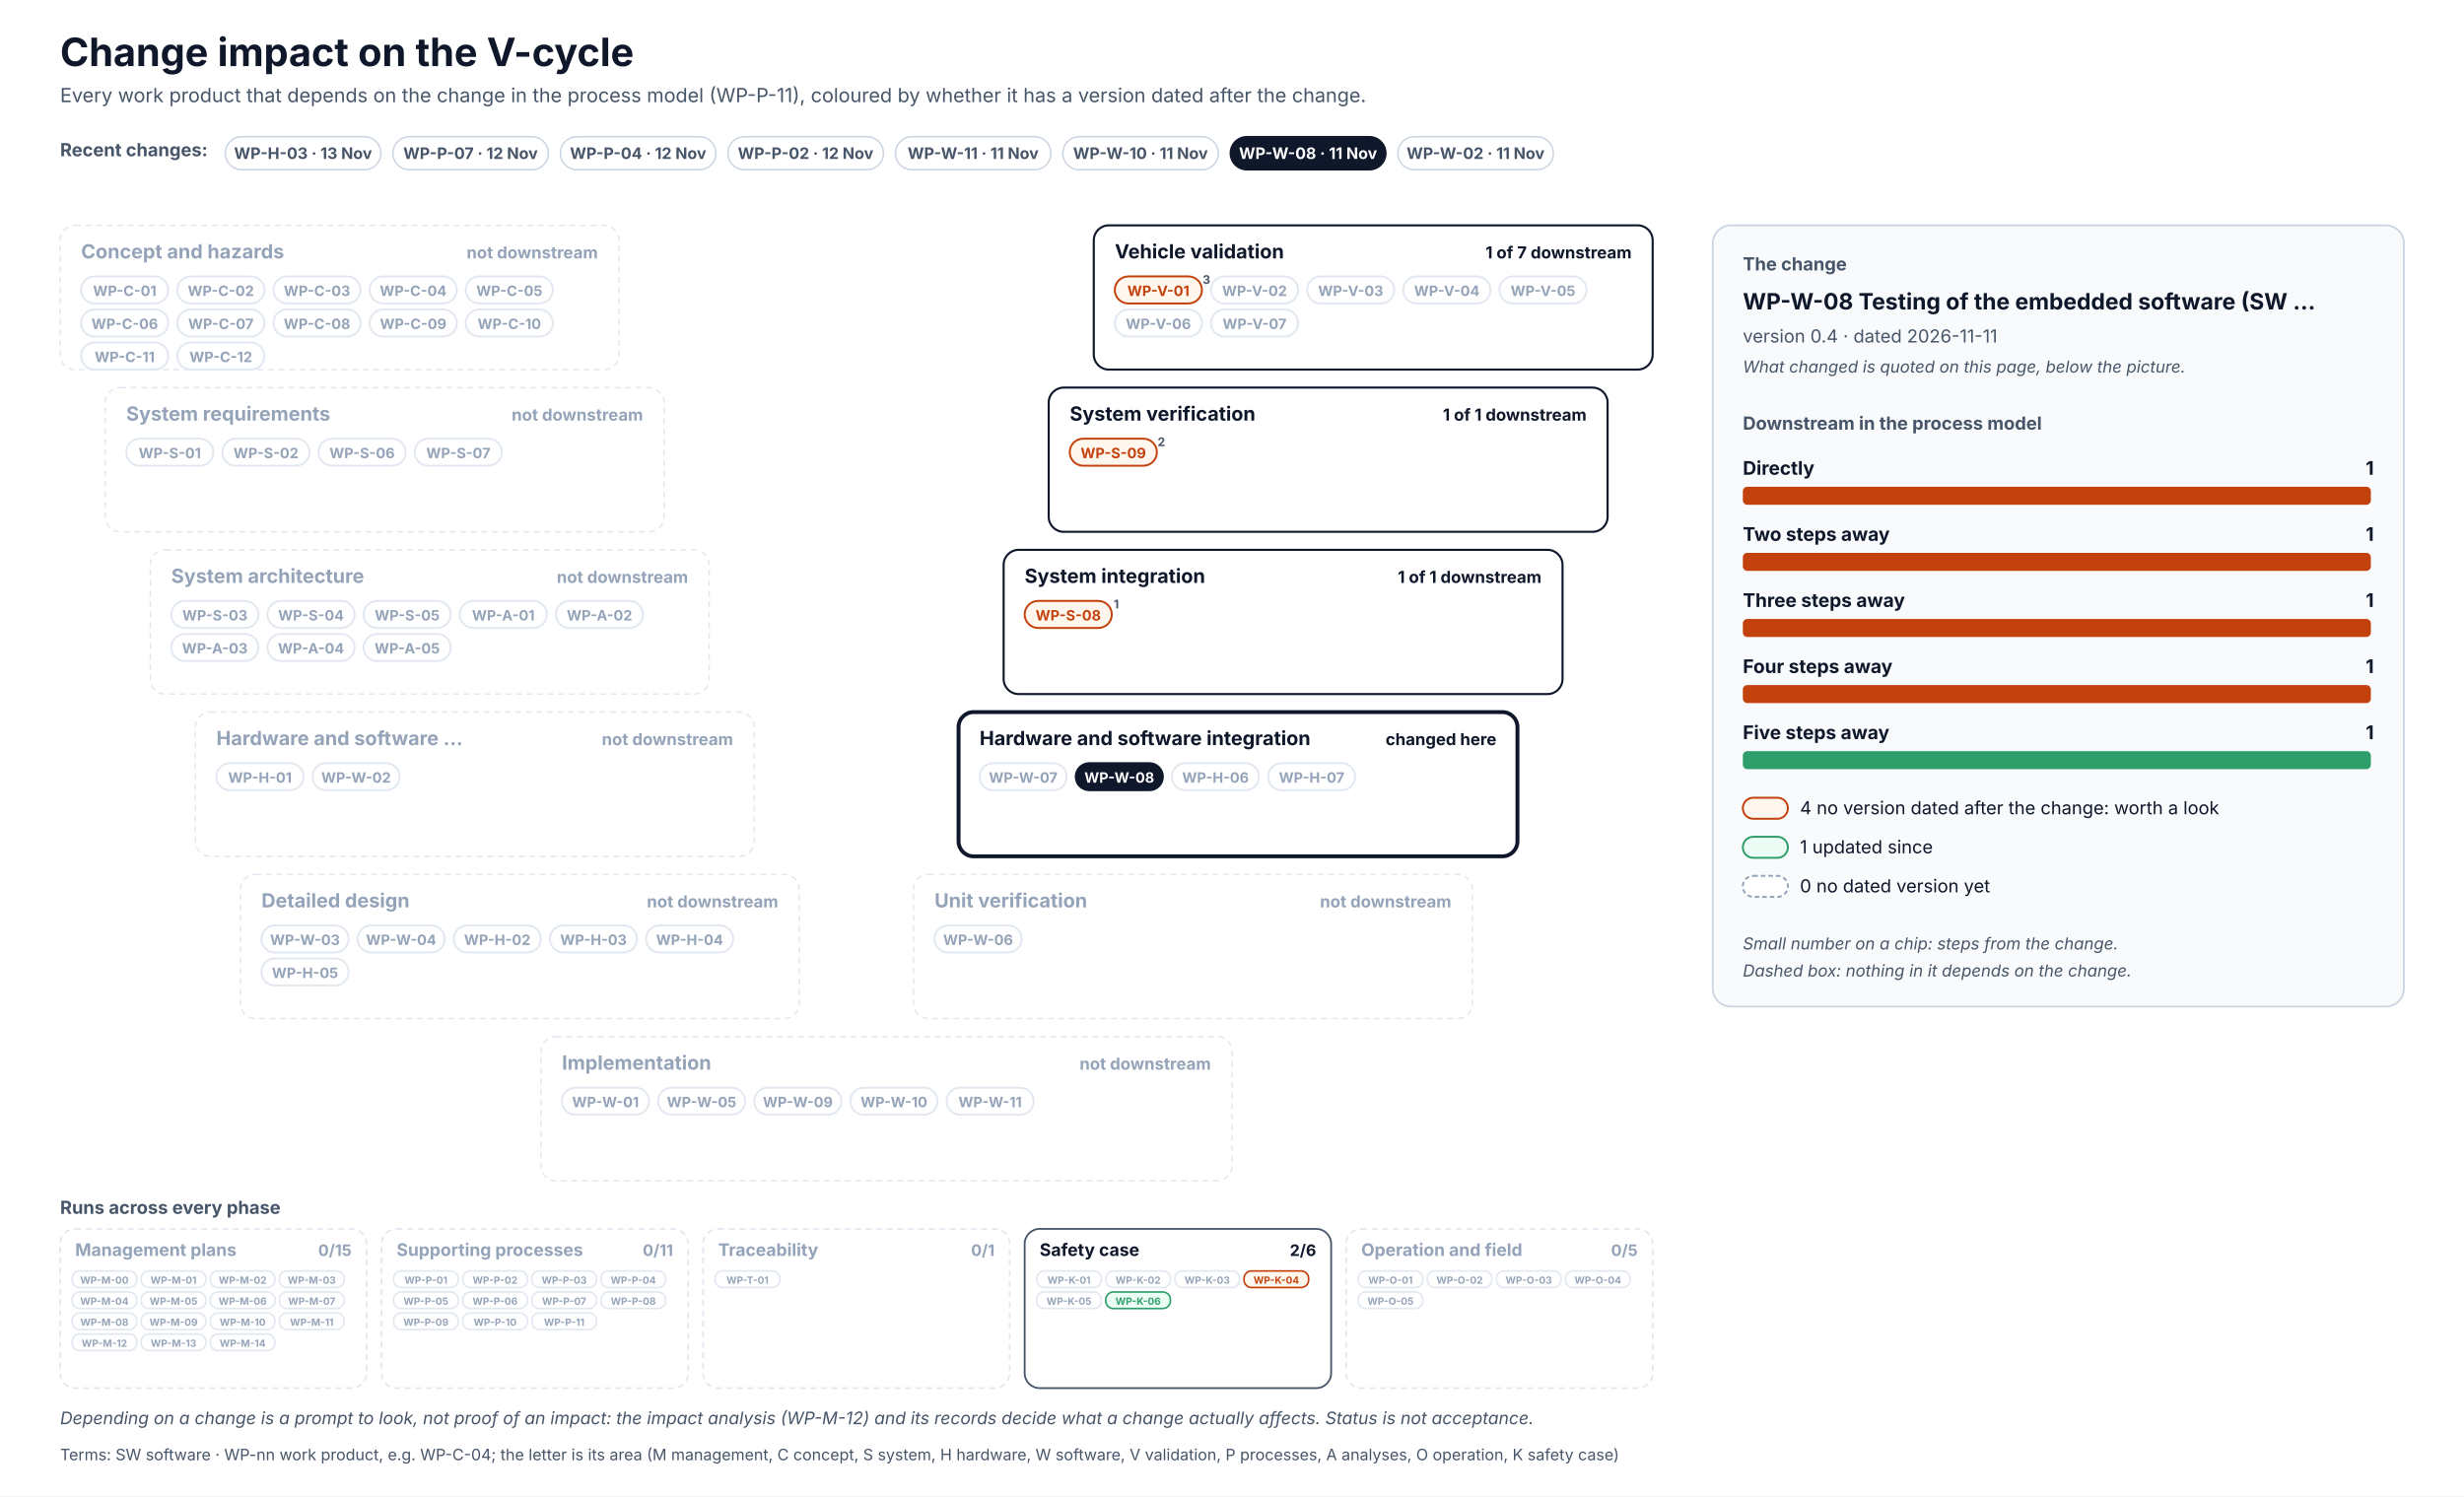
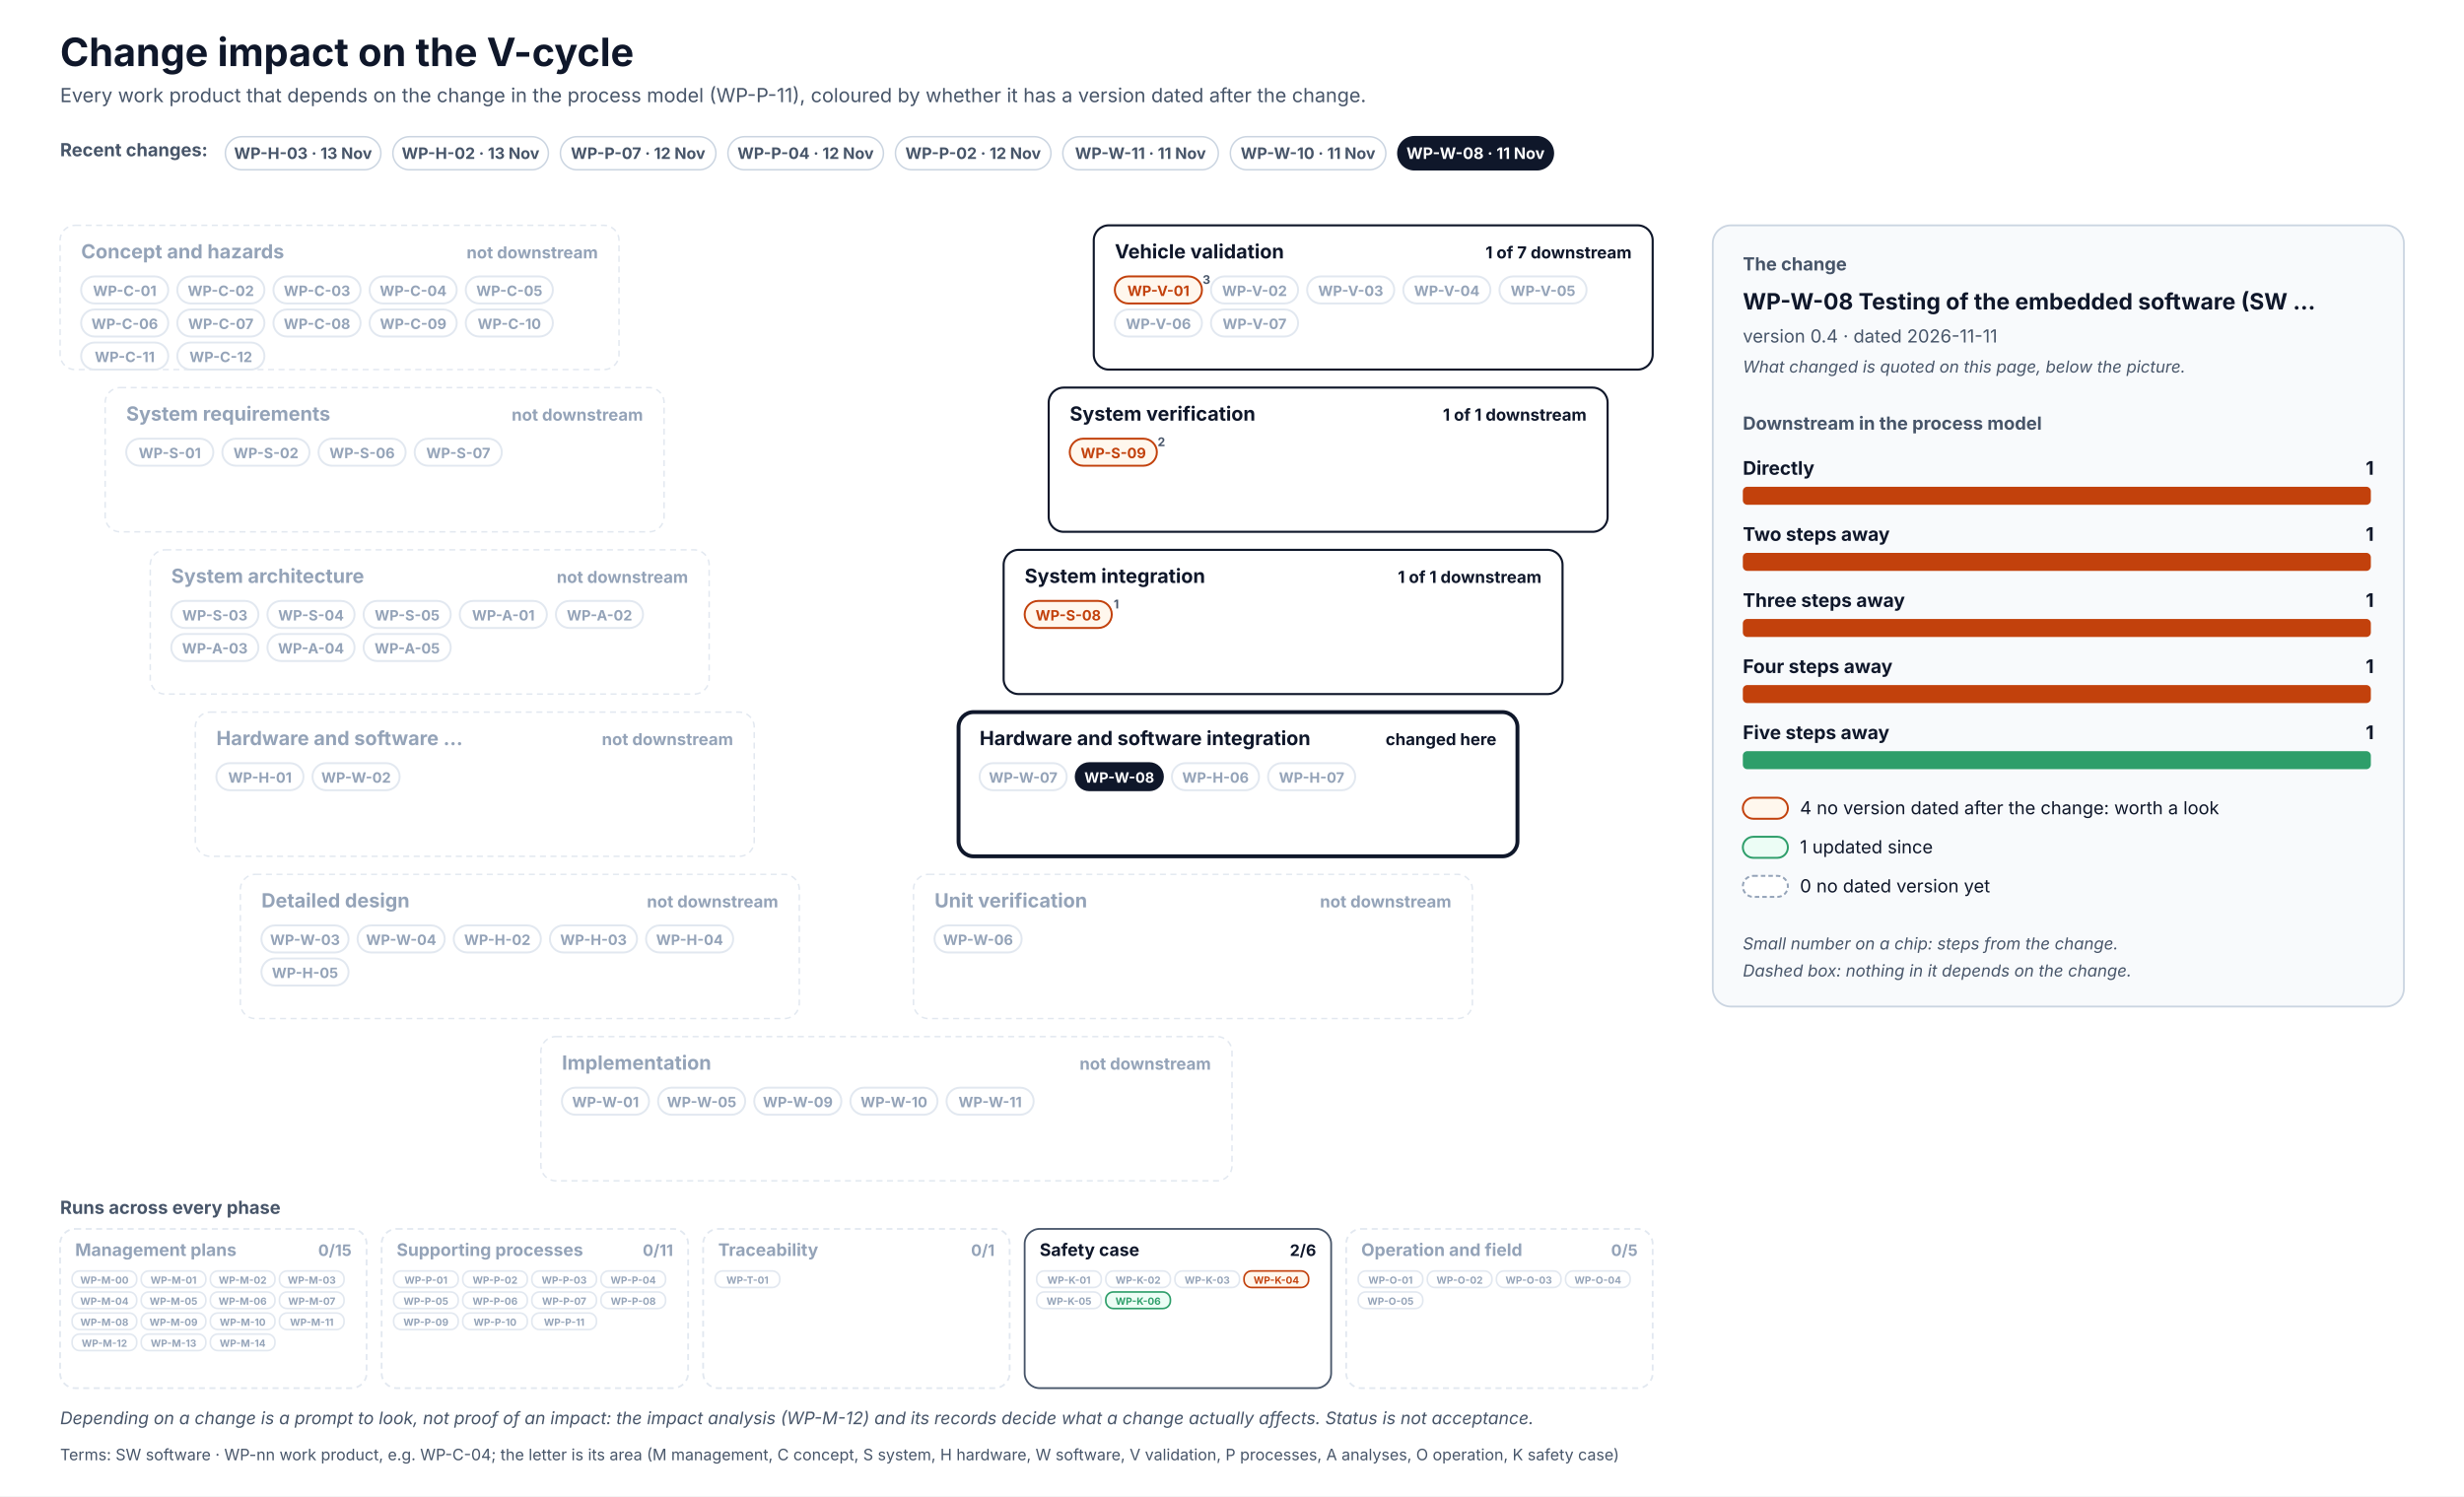
<svg xmlns="http://www.w3.org/2000/svg" width="1640" height="996" viewBox="0 0 1640 996" font-family="Inter, 'Segoe UI', Helvetica, Arial, sans-serif" role="img">
  <defs>
    <pattern id="hatch" patternUnits="userSpaceOnUse" width="6" height="6" patternTransform="rotate(45)">
      <rect width="6" height="6" fill="#F1F5F9" />
      <line x1="0" y1="0" x2="0" y2="6" stroke="#CBD5E1" stroke-width="2" />
    </pattern>
  </defs>
  <rect x="0" y="0" width="1640" height="996" rx="0" fill="#FFFFFF" stroke="none" stroke-width="0" />
  <text x="40" y="44" font-size="26" fill="#0F172A" font-weight="700">Change impact on the V-cycle</text>
  <text x="40" y="68" font-size="13" fill="#475569">Every work product that depends on the change in the process model (WP-P-11), coloured by whether it has a version dated after the change.</text>
  <text x="40" y="104" font-size="12" fill="#475569" font-weight="700">Recent changes:</text>
  <g transform="translate(150,91)">
    <rect x="0" y="0" width="103.5" height="22" rx="11.0" fill="#FFFFFF" stroke="#CBD5E1" stroke-width="1" />
    <text x="51.7" y="14.8" font-size="10.5" fill="#475569" font-weight="700" text-anchor="middle">WP-H-03 · 13 Nov</text>
  </g>
  <g transform="translate(261.5,91)">
    <rect x="0" y="0" width="103.5" height="22" rx="11.0" fill="#FFFFFF" stroke="#CBD5E1" stroke-width="1" />
+     <text x="51.7" y="14.8" font-size="10.5" fill="#475569" font-weight="700" text-anchor="middle">WP-H-02 · 13 Nov</text>
+   </g>
+   <g transform="translate(373,91)">
+     <rect x="0" y="0" width="103.5" height="22" rx="11.0" fill="#FFFFFF" stroke="#CBD5E1" stroke-width="1" />
    <text x="51.7" y="14.8" font-size="10.5" fill="#475569" font-weight="700" text-anchor="middle">WP-P-07 · 12 Nov</text>
  </g>
-   <g transform="translate(373,91)">
+   <g transform="translate(484.5,91)">
    <rect x="0" y="0" width="103.5" height="22" rx="11.0" fill="#FFFFFF" stroke="#CBD5E1" stroke-width="1" />
    <text x="51.7" y="14.8" font-size="10.5" fill="#475569" font-weight="700" text-anchor="middle">WP-P-04 · 12 Nov</text>
  </g>
-   <g transform="translate(484.5,91)">
+   <g transform="translate(596,91)">
    <rect x="0" y="0" width="103.5" height="22" rx="11.0" fill="#FFFFFF" stroke="#CBD5E1" stroke-width="1" />
    <text x="51.7" y="14.8" font-size="10.5" fill="#475569" font-weight="700" text-anchor="middle">WP-P-02 · 12 Nov</text>
  </g>
-   <g transform="translate(596,91)">
+   <g transform="translate(707.4,91)">
    <rect x="0" y="0" width="103.5" height="22" rx="11.0" fill="#FFFFFF" stroke="#CBD5E1" stroke-width="1" />
    <text x="51.7" y="14.8" font-size="10.5" fill="#475569" font-weight="700" text-anchor="middle">WP-W-11 · 11 Nov</text>
  </g>
-   <g transform="translate(707.4,91)">
+   <g transform="translate(818.9,91)">
    <rect x="0" y="0" width="103.5" height="22" rx="11.0" fill="#FFFFFF" stroke="#CBD5E1" stroke-width="1" />
    <text x="51.7" y="14.8" font-size="10.5" fill="#475569" font-weight="700" text-anchor="middle">WP-W-10 · 11 Nov</text>
  </g>
-   <g transform="translate(818.9,91)">
+   <g transform="translate(930.4,91)">
    <rect x="0" y="0" width="103.5" height="22" rx="11.0" fill="#0F172A" stroke="#0F172A" stroke-width="1" />
    <text x="51.7" y="14.8" font-size="10.5" fill="#FFFFFF" font-weight="700" text-anchor="middle">WP-W-08 · 11 Nov</text>
-   </g>
-   <g transform="translate(930.4,91)">
-     <rect x="0" y="0" width="103.5" height="22" rx="11.0" fill="#FFFFFF" stroke="#CBD5E1" stroke-width="1" />
-     <text x="51.7" y="14.8" font-size="10.5" fill="#475569" font-weight="700" text-anchor="middle">WP-W-02 · 11 Nov</text>
  </g>
  <rect x="40" y="150" width="372" height="96" rx="10" fill="#FFFFFF" stroke="#E2E8F0" stroke-width="1" stroke-dasharray="4 3" />
  <text x="54" y="172" font-size="13" fill="#94A3B8" font-weight="700">Concept and hazards</text>
  <text x="398" y="172" font-size="11" fill="#94A3B8" font-weight="700" text-anchor="end">not downstream</text>
  <rect x="54" y="184" width="58" height="18" rx="9.0" fill="#FFFFFF" stroke="#E2E8F0" stroke-width="1.3" />
  <text x="83" y="197" font-size="9.5" fill="#94A3B8" font-weight="700" text-anchor="middle">WP-C-01</text>
  <rect x="118" y="184" width="58" height="18" rx="9.0" fill="#FFFFFF" stroke="#E2E8F0" stroke-width="1.3" />
  <text x="147" y="197" font-size="9.5" fill="#94A3B8" font-weight="700" text-anchor="middle">WP-C-02</text>
  <rect x="182" y="184" width="58" height="18" rx="9.0" fill="#FFFFFF" stroke="#E2E8F0" stroke-width="1.3" />
  <text x="211" y="197" font-size="9.5" fill="#94A3B8" font-weight="700" text-anchor="middle">WP-C-03</text>
  <rect x="246" y="184" width="58" height="18" rx="9.0" fill="#FFFFFF" stroke="#E2E8F0" stroke-width="1.3" />
  <text x="275" y="197" font-size="9.5" fill="#94A3B8" font-weight="700" text-anchor="middle">WP-C-04</text>
  <rect x="310" y="184" width="58" height="18" rx="9.0" fill="#FFFFFF" stroke="#E2E8F0" stroke-width="1.3" />
  <text x="339" y="197" font-size="9.5" fill="#94A3B8" font-weight="700" text-anchor="middle">WP-C-05</text>
  <rect x="54" y="206" width="58" height="18" rx="9.0" fill="#FFFFFF" stroke="#E2E8F0" stroke-width="1.3" />
  <text x="83" y="219" font-size="9.5" fill="#94A3B8" font-weight="700" text-anchor="middle">WP-C-06</text>
  <rect x="118" y="206" width="58" height="18" rx="9.0" fill="#FFFFFF" stroke="#E2E8F0" stroke-width="1.3" />
  <text x="147" y="219" font-size="9.5" fill="#94A3B8" font-weight="700" text-anchor="middle">WP-C-07</text>
  <rect x="182" y="206" width="58" height="18" rx="9.0" fill="#FFFFFF" stroke="#E2E8F0" stroke-width="1.3" />
  <text x="211" y="219" font-size="9.5" fill="#94A3B8" font-weight="700" text-anchor="middle">WP-C-08</text>
  <rect x="246" y="206" width="58" height="18" rx="9.0" fill="#FFFFFF" stroke="#E2E8F0" stroke-width="1.3" />
  <text x="275" y="219" font-size="9.5" fill="#94A3B8" font-weight="700" text-anchor="middle">WP-C-09</text>
  <rect x="310" y="206" width="58" height="18" rx="9.0" fill="#FFFFFF" stroke="#E2E8F0" stroke-width="1.3" />
  <text x="339" y="219" font-size="9.5" fill="#94A3B8" font-weight="700" text-anchor="middle">WP-C-10</text>
  <rect x="54" y="228" width="58" height="18" rx="9.0" fill="#FFFFFF" stroke="#E2E8F0" stroke-width="1.3" />
  <text x="83" y="241" font-size="9.5" fill="#94A3B8" font-weight="700" text-anchor="middle">WP-C-11</text>
  <rect x="118" y="228" width="58" height="18" rx="9.0" fill="#FFFFFF" stroke="#E2E8F0" stroke-width="1.3" />
  <text x="147" y="241" font-size="9.5" fill="#94A3B8" font-weight="700" text-anchor="middle">WP-C-12</text>
  <rect x="728" y="150" width="372" height="96" rx="10" fill="#FFFFFF" stroke="#0F172A" stroke-width="1.4" />
  <text x="742" y="172" font-size="13" fill="#0F172A" font-weight="700">Vehicle validation</text>
  <text x="1086" y="172" font-size="11" fill="#0F172A" font-weight="700" text-anchor="end">1 of 7 downstream</text>
  <rect x="742" y="184" width="58" height="18" rx="9.0" fill="#FFF7ED" stroke="#C2410C" stroke-width="1.3" />
  <text x="771" y="197" font-size="9.5" fill="#C2410C" font-weight="700" text-anchor="middle">WP-V-01</text>
  <text x="803" y="189" font-size="8" fill="#475569" font-weight="700" text-anchor="middle">3</text>
  <rect x="806" y="184" width="58" height="18" rx="9.0" fill="#FFFFFF" stroke="#E2E8F0" stroke-width="1.3" />
  <text x="835" y="197" font-size="9.5" fill="#94A3B8" font-weight="700" text-anchor="middle">WP-V-02</text>
  <rect x="870" y="184" width="58" height="18" rx="9.0" fill="#FFFFFF" stroke="#E2E8F0" stroke-width="1.3" />
  <text x="899" y="197" font-size="9.5" fill="#94A3B8" font-weight="700" text-anchor="middle">WP-V-03</text>
  <rect x="934" y="184" width="58" height="18" rx="9.0" fill="#FFFFFF" stroke="#E2E8F0" stroke-width="1.3" />
  <text x="963" y="197" font-size="9.5" fill="#94A3B8" font-weight="700" text-anchor="middle">WP-V-04</text>
  <rect x="998" y="184" width="58" height="18" rx="9.0" fill="#FFFFFF" stroke="#E2E8F0" stroke-width="1.3" />
  <text x="1027" y="197" font-size="9.5" fill="#94A3B8" font-weight="700" text-anchor="middle">WP-V-05</text>
  <rect x="742" y="206" width="58" height="18" rx="9.0" fill="#FFFFFF" stroke="#E2E8F0" stroke-width="1.3" />
  <text x="771" y="219" font-size="9.5" fill="#94A3B8" font-weight="700" text-anchor="middle">WP-V-06</text>
  <rect x="806" y="206" width="58" height="18" rx="9.0" fill="#FFFFFF" stroke="#E2E8F0" stroke-width="1.3" />
  <text x="835" y="219" font-size="9.5" fill="#94A3B8" font-weight="700" text-anchor="middle">WP-V-07</text>
  <rect x="70" y="258" width="372" height="96" rx="10" fill="#FFFFFF" stroke="#E2E8F0" stroke-width="1" stroke-dasharray="4 3" />
  <text x="84" y="280" font-size="13" fill="#94A3B8" font-weight="700">System requirements</text>
  <text x="428" y="280" font-size="11" fill="#94A3B8" font-weight="700" text-anchor="end">not downstream</text>
  <rect x="84" y="292" width="58" height="18" rx="9.0" fill="#FFFFFF" stroke="#E2E8F0" stroke-width="1.3" />
  <text x="113" y="305" font-size="9.5" fill="#94A3B8" font-weight="700" text-anchor="middle">WP-S-01</text>
  <rect x="148" y="292" width="58" height="18" rx="9.0" fill="#FFFFFF" stroke="#E2E8F0" stroke-width="1.3" />
  <text x="177" y="305" font-size="9.5" fill="#94A3B8" font-weight="700" text-anchor="middle">WP-S-02</text>
  <rect x="212" y="292" width="58" height="18" rx="9.0" fill="#FFFFFF" stroke="#E2E8F0" stroke-width="1.3" />
  <text x="241" y="305" font-size="9.5" fill="#94A3B8" font-weight="700" text-anchor="middle">WP-S-06</text>
  <rect x="276" y="292" width="58" height="18" rx="9.0" fill="#FFFFFF" stroke="#E2E8F0" stroke-width="1.3" />
  <text x="305" y="305" font-size="9.5" fill="#94A3B8" font-weight="700" text-anchor="middle">WP-S-07</text>
  <rect x="698" y="258" width="372" height="96" rx="10" fill="#FFFFFF" stroke="#0F172A" stroke-width="1.4" />
  <text x="712" y="280" font-size="13" fill="#0F172A" font-weight="700">System verification</text>
  <text x="1056" y="280" font-size="11" fill="#0F172A" font-weight="700" text-anchor="end">1 of 1 downstream</text>
  <rect x="712" y="292" width="58" height="18" rx="9.0" fill="#FFF7ED" stroke="#C2410C" stroke-width="1.3" />
  <text x="741" y="305" font-size="9.5" fill="#C2410C" font-weight="700" text-anchor="middle">WP-S-09</text>
  <text x="773" y="297" font-size="8" fill="#475569" font-weight="700" text-anchor="middle">2</text>
  <rect x="100" y="366" width="372" height="96" rx="10" fill="#FFFFFF" stroke="#E2E8F0" stroke-width="1" stroke-dasharray="4 3" />
  <text x="114" y="388" font-size="13" fill="#94A3B8" font-weight="700">System architecture</text>
  <text x="458" y="388" font-size="11" fill="#94A3B8" font-weight="700" text-anchor="end">not downstream</text>
  <rect x="114" y="400" width="58" height="18" rx="9.0" fill="#FFFFFF" stroke="#E2E8F0" stroke-width="1.3" />
  <text x="143" y="413" font-size="9.5" fill="#94A3B8" font-weight="700" text-anchor="middle">WP-S-03</text>
  <rect x="178" y="400" width="58" height="18" rx="9.0" fill="#FFFFFF" stroke="#E2E8F0" stroke-width="1.3" />
  <text x="207" y="413" font-size="9.5" fill="#94A3B8" font-weight="700" text-anchor="middle">WP-S-04</text>
  <rect x="242" y="400" width="58" height="18" rx="9.0" fill="#FFFFFF" stroke="#E2E8F0" stroke-width="1.3" />
  <text x="271" y="413" font-size="9.5" fill="#94A3B8" font-weight="700" text-anchor="middle">WP-S-05</text>
  <rect x="306" y="400" width="58" height="18" rx="9.0" fill="#FFFFFF" stroke="#E2E8F0" stroke-width="1.3" />
  <text x="335" y="413" font-size="9.5" fill="#94A3B8" font-weight="700" text-anchor="middle">WP-A-01</text>
  <rect x="370" y="400" width="58" height="18" rx="9.0" fill="#FFFFFF" stroke="#E2E8F0" stroke-width="1.3" />
  <text x="399" y="413" font-size="9.5" fill="#94A3B8" font-weight="700" text-anchor="middle">WP-A-02</text>
  <rect x="114" y="422" width="58" height="18" rx="9.0" fill="#FFFFFF" stroke="#E2E8F0" stroke-width="1.3" />
  <text x="143" y="435" font-size="9.5" fill="#94A3B8" font-weight="700" text-anchor="middle">WP-A-03</text>
  <rect x="178" y="422" width="58" height="18" rx="9.0" fill="#FFFFFF" stroke="#E2E8F0" stroke-width="1.3" />
  <text x="207" y="435" font-size="9.5" fill="#94A3B8" font-weight="700" text-anchor="middle">WP-A-04</text>
  <rect x="242" y="422" width="58" height="18" rx="9.0" fill="#FFFFFF" stroke="#E2E8F0" stroke-width="1.3" />
  <text x="271" y="435" font-size="9.5" fill="#94A3B8" font-weight="700" text-anchor="middle">WP-A-05</text>
  <rect x="668" y="366" width="372" height="96" rx="10" fill="#FFFFFF" stroke="#0F172A" stroke-width="1.4" />
  <text x="682" y="388" font-size="13" fill="#0F172A" font-weight="700">System integration</text>
  <text x="1026" y="388" font-size="11" fill="#0F172A" font-weight="700" text-anchor="end">1 of 1 downstream</text>
  <rect x="682" y="400" width="58" height="18" rx="9.0" fill="#FFF7ED" stroke="#C2410C" stroke-width="1.3" />
  <text x="711" y="413" font-size="9.5" fill="#C2410C" font-weight="700" text-anchor="middle">WP-S-08</text>
  <text x="743" y="405" font-size="8" fill="#475569" font-weight="700" text-anchor="middle">1</text>
  <rect x="130" y="474" width="372" height="96" rx="10" fill="#FFFFFF" stroke="#E2E8F0" stroke-width="1" stroke-dasharray="4 3" />
  <text x="144" y="496" font-size="13" fill="#94A3B8" font-weight="700">Hardware and software …</text>
  <text x="488" y="496" font-size="11" fill="#94A3B8" font-weight="700" text-anchor="end">not downstream</text>
  <rect x="144" y="508" width="58" height="18" rx="9.0" fill="#FFFFFF" stroke="#E2E8F0" stroke-width="1.3" />
  <text x="173" y="521" font-size="9.5" fill="#94A3B8" font-weight="700" text-anchor="middle">WP-H-01</text>
  <rect x="208" y="508" width="58" height="18" rx="9.0" fill="#FFFFFF" stroke="#E2E8F0" stroke-width="1.3" />
  <text x="237" y="521" font-size="9.5" fill="#94A3B8" font-weight="700" text-anchor="middle">WP-W-02</text>
  <rect x="638" y="474" width="372" height="96" rx="10" fill="#FFFFFF" stroke="#0F172A" stroke-width="2.6" />
  <text x="652" y="496" font-size="13" fill="#0F172A" font-weight="700">Hardware and software integration</text>
  <text x="996" y="496" font-size="11" fill="#0F172A" font-weight="700" text-anchor="end">changed here</text>
  <rect x="652" y="508" width="58" height="18" rx="9.0" fill="#FFFFFF" stroke="#E2E8F0" stroke-width="1.3" />
  <text x="681" y="521" font-size="9.5" fill="#94A3B8" font-weight="700" text-anchor="middle">WP-W-07</text>
  <rect x="716" y="508" width="58" height="18" rx="9.0" fill="#0F172A" stroke="#0F172A" stroke-width="1.3" />
  <text x="745" y="521" font-size="9.5" fill="#FFFFFF" font-weight="700" text-anchor="middle">WP-W-08</text>
  <rect x="780" y="508" width="58" height="18" rx="9.0" fill="#FFFFFF" stroke="#E2E8F0" stroke-width="1.3" />
  <text x="809" y="521" font-size="9.5" fill="#94A3B8" font-weight="700" text-anchor="middle">WP-H-06</text>
  <rect x="844" y="508" width="58" height="18" rx="9.0" fill="#FFFFFF" stroke="#E2E8F0" stroke-width="1.3" />
  <text x="873" y="521" font-size="9.5" fill="#94A3B8" font-weight="700" text-anchor="middle">WP-H-07</text>
  <rect x="160" y="582" width="372" height="96" rx="10" fill="#FFFFFF" stroke="#E2E8F0" stroke-width="1" stroke-dasharray="4 3" />
  <text x="174" y="604" font-size="13" fill="#94A3B8" font-weight="700">Detailed design</text>
  <text x="518" y="604" font-size="11" fill="#94A3B8" font-weight="700" text-anchor="end">not downstream</text>
  <rect x="174" y="616" width="58" height="18" rx="9.0" fill="#FFFFFF" stroke="#E2E8F0" stroke-width="1.3" />
  <text x="203" y="629" font-size="9.5" fill="#94A3B8" font-weight="700" text-anchor="middle">WP-W-03</text>
  <rect x="238" y="616" width="58" height="18" rx="9.0" fill="#FFFFFF" stroke="#E2E8F0" stroke-width="1.3" />
  <text x="267" y="629" font-size="9.5" fill="#94A3B8" font-weight="700" text-anchor="middle">WP-W-04</text>
  <rect x="302" y="616" width="58" height="18" rx="9.0" fill="#FFFFFF" stroke="#E2E8F0" stroke-width="1.3" />
  <text x="331" y="629" font-size="9.5" fill="#94A3B8" font-weight="700" text-anchor="middle">WP-H-02</text>
  <rect x="366" y="616" width="58" height="18" rx="9.0" fill="#FFFFFF" stroke="#E2E8F0" stroke-width="1.3" />
  <text x="395" y="629" font-size="9.5" fill="#94A3B8" font-weight="700" text-anchor="middle">WP-H-03</text>
  <rect x="430" y="616" width="58" height="18" rx="9.0" fill="#FFFFFF" stroke="#E2E8F0" stroke-width="1.3" />
  <text x="459" y="629" font-size="9.5" fill="#94A3B8" font-weight="700" text-anchor="middle">WP-H-04</text>
  <rect x="174" y="638" width="58" height="18" rx="9.0" fill="#FFFFFF" stroke="#E2E8F0" stroke-width="1.3" />
  <text x="203" y="651" font-size="9.5" fill="#94A3B8" font-weight="700" text-anchor="middle">WP-H-05</text>
  <rect x="608" y="582" width="372" height="96" rx="10" fill="#FFFFFF" stroke="#E2E8F0" stroke-width="1" stroke-dasharray="4 3" />
  <text x="622" y="604" font-size="13" fill="#94A3B8" font-weight="700">Unit verification</text>
  <text x="966" y="604" font-size="11" fill="#94A3B8" font-weight="700" text-anchor="end">not downstream</text>
  <rect x="622" y="616" width="58" height="18" rx="9.0" fill="#FFFFFF" stroke="#E2E8F0" stroke-width="1.3" />
  <text x="651" y="629" font-size="9.5" fill="#94A3B8" font-weight="700" text-anchor="middle">WP-W-06</text>
  <rect x="360" y="690" width="460" height="96" rx="10" fill="#FFFFFF" stroke="#E2E8F0" stroke-width="1" stroke-dasharray="4 3" />
  <text x="374" y="712" font-size="13" fill="#94A3B8" font-weight="700">Implementation</text>
  <text x="806" y="712" font-size="11" fill="#94A3B8" font-weight="700" text-anchor="end">not downstream</text>
  <rect x="374" y="724" width="58" height="18" rx="9.0" fill="#FFFFFF" stroke="#E2E8F0" stroke-width="1.3" />
  <text x="403" y="737" font-size="9.5" fill="#94A3B8" font-weight="700" text-anchor="middle">WP-W-01</text>
  <rect x="438" y="724" width="58" height="18" rx="9.0" fill="#FFFFFF" stroke="#E2E8F0" stroke-width="1.3" />
  <text x="467" y="737" font-size="9.5" fill="#94A3B8" font-weight="700" text-anchor="middle">WP-W-05</text>
  <rect x="502" y="724" width="58" height="18" rx="9.0" fill="#FFFFFF" stroke="#E2E8F0" stroke-width="1.3" />
  <text x="531" y="737" font-size="9.5" fill="#94A3B8" font-weight="700" text-anchor="middle">WP-W-09</text>
  <rect x="566" y="724" width="58" height="18" rx="9.0" fill="#FFFFFF" stroke="#E2E8F0" stroke-width="1.3" />
  <text x="595" y="737" font-size="9.5" fill="#94A3B8" font-weight="700" text-anchor="middle">WP-W-10</text>
  <rect x="630" y="724" width="58" height="18" rx="9.0" fill="#FFFFFF" stroke="#E2E8F0" stroke-width="1.3" />
  <text x="659" y="737" font-size="9.5" fill="#94A3B8" font-weight="700" text-anchor="middle">WP-W-11</text>
  <text x="40" y="808" font-size="12" fill="#475569" font-weight="700">Runs across every phase</text>
  <rect x="40" y="818" width="204" height="106" rx="10" fill="#FFFFFF" stroke="#E2E8F0" stroke-width="1.2" stroke-dasharray="4 3" />
  <text x="50" y="836" font-size="11.5" fill="#94A3B8" font-weight="700">Management plans</text>
  <text x="234" y="836" font-size="10.5" fill="#94A3B8" font-weight="700" text-anchor="end">0/15</text>
  <rect x="48" y="846" width="43" height="11" rx="5" fill="#FFFFFF" stroke="#E2E8F0" stroke-width="1.1" />
  <text x="69.5" y="854.5" font-size="6.6" fill="#94A3B8" font-weight="700" text-anchor="middle">WP-M-00</text>
  <rect x="94" y="846" width="43" height="11" rx="5" fill="#FFFFFF" stroke="#E2E8F0" stroke-width="1.1" />
  <text x="115.5" y="854.5" font-size="6.6" fill="#94A3B8" font-weight="700" text-anchor="middle">WP-M-01</text>
  <rect x="140" y="846" width="43" height="11" rx="5" fill="#FFFFFF" stroke="#E2E8F0" stroke-width="1.1" />
  <text x="161.5" y="854.5" font-size="6.6" fill="#94A3B8" font-weight="700" text-anchor="middle">WP-M-02</text>
  <rect x="186" y="846" width="43" height="11" rx="5" fill="#FFFFFF" stroke="#E2E8F0" stroke-width="1.1" />
  <text x="207.5" y="854.5" font-size="6.6" fill="#94A3B8" font-weight="700" text-anchor="middle">WP-M-03</text>
  <rect x="48" y="860" width="43" height="11" rx="5" fill="#FFFFFF" stroke="#E2E8F0" stroke-width="1.1" />
  <text x="69.5" y="868.5" font-size="6.6" fill="#94A3B8" font-weight="700" text-anchor="middle">WP-M-04</text>
  <rect x="94" y="860" width="43" height="11" rx="5" fill="#FFFFFF" stroke="#E2E8F0" stroke-width="1.1" />
  <text x="115.5" y="868.5" font-size="6.6" fill="#94A3B8" font-weight="700" text-anchor="middle">WP-M-05</text>
  <rect x="140" y="860" width="43" height="11" rx="5" fill="#FFFFFF" stroke="#E2E8F0" stroke-width="1.1" />
  <text x="161.5" y="868.5" font-size="6.6" fill="#94A3B8" font-weight="700" text-anchor="middle">WP-M-06</text>
  <rect x="186" y="860" width="43" height="11" rx="5" fill="#FFFFFF" stroke="#E2E8F0" stroke-width="1.1" />
  <text x="207.5" y="868.5" font-size="6.6" fill="#94A3B8" font-weight="700" text-anchor="middle">WP-M-07</text>
  <rect x="48" y="874" width="43" height="11" rx="5" fill="#FFFFFF" stroke="#E2E8F0" stroke-width="1.1" />
  <text x="69.5" y="882.5" font-size="6.6" fill="#94A3B8" font-weight="700" text-anchor="middle">WP-M-08</text>
  <rect x="94" y="874" width="43" height="11" rx="5" fill="#FFFFFF" stroke="#E2E8F0" stroke-width="1.1" />
  <text x="115.5" y="882.5" font-size="6.6" fill="#94A3B8" font-weight="700" text-anchor="middle">WP-M-09</text>
  <rect x="140" y="874" width="43" height="11" rx="5" fill="#FFFFFF" stroke="#E2E8F0" stroke-width="1.1" />
  <text x="161.5" y="882.5" font-size="6.6" fill="#94A3B8" font-weight="700" text-anchor="middle">WP-M-10</text>
  <rect x="186" y="874" width="43" height="11" rx="5" fill="#FFFFFF" stroke="#E2E8F0" stroke-width="1.1" />
  <text x="207.5" y="882.5" font-size="6.6" fill="#94A3B8" font-weight="700" text-anchor="middle">WP-M-11</text>
  <rect x="48" y="888" width="43" height="11" rx="5" fill="#FFFFFF" stroke="#E2E8F0" stroke-width="1.1" />
  <text x="69.5" y="896.5" font-size="6.6" fill="#94A3B8" font-weight="700" text-anchor="middle">WP-M-12</text>
  <rect x="94" y="888" width="43" height="11" rx="5" fill="#FFFFFF" stroke="#E2E8F0" stroke-width="1.1" />
  <text x="115.5" y="896.5" font-size="6.6" fill="#94A3B8" font-weight="700" text-anchor="middle">WP-M-13</text>
  <rect x="140" y="888" width="43" height="11" rx="5" fill="#FFFFFF" stroke="#E2E8F0" stroke-width="1.1" />
  <text x="161.5" y="896.5" font-size="6.6" fill="#94A3B8" font-weight="700" text-anchor="middle">WP-M-14</text>
  <rect x="254" y="818" width="204" height="106" rx="10" fill="#FFFFFF" stroke="#E2E8F0" stroke-width="1.2" stroke-dasharray="4 3" />
  <text x="264" y="836" font-size="11.5" fill="#94A3B8" font-weight="700">Supporting processes</text>
  <text x="448" y="836" font-size="10.5" fill="#94A3B8" font-weight="700" text-anchor="end">0/11</text>
  <rect x="262" y="846" width="43" height="11" rx="5" fill="#FFFFFF" stroke="#E2E8F0" stroke-width="1.1" />
  <text x="283.5" y="854.5" font-size="6.6" fill="#94A3B8" font-weight="700" text-anchor="middle">WP-P-01</text>
  <rect x="308" y="846" width="43" height="11" rx="5" fill="#FFFFFF" stroke="#E2E8F0" stroke-width="1.1" />
  <text x="329.5" y="854.5" font-size="6.6" fill="#94A3B8" font-weight="700" text-anchor="middle">WP-P-02</text>
  <rect x="354" y="846" width="43" height="11" rx="5" fill="#FFFFFF" stroke="#E2E8F0" stroke-width="1.1" />
  <text x="375.5" y="854.5" font-size="6.6" fill="#94A3B8" font-weight="700" text-anchor="middle">WP-P-03</text>
  <rect x="400" y="846" width="43" height="11" rx="5" fill="#FFFFFF" stroke="#E2E8F0" stroke-width="1.1" />
  <text x="421.5" y="854.5" font-size="6.6" fill="#94A3B8" font-weight="700" text-anchor="middle">WP-P-04</text>
  <rect x="262" y="860" width="43" height="11" rx="5" fill="#FFFFFF" stroke="#E2E8F0" stroke-width="1.1" />
  <text x="283.5" y="868.5" font-size="6.6" fill="#94A3B8" font-weight="700" text-anchor="middle">WP-P-05</text>
  <rect x="308" y="860" width="43" height="11" rx="5" fill="#FFFFFF" stroke="#E2E8F0" stroke-width="1.1" />
  <text x="329.5" y="868.5" font-size="6.6" fill="#94A3B8" font-weight="700" text-anchor="middle">WP-P-06</text>
  <rect x="354" y="860" width="43" height="11" rx="5" fill="#FFFFFF" stroke="#E2E8F0" stroke-width="1.1" />
  <text x="375.5" y="868.5" font-size="6.6" fill="#94A3B8" font-weight="700" text-anchor="middle">WP-P-07</text>
  <rect x="400" y="860" width="43" height="11" rx="5" fill="#FFFFFF" stroke="#E2E8F0" stroke-width="1.1" />
  <text x="421.5" y="868.5" font-size="6.6" fill="#94A3B8" font-weight="700" text-anchor="middle">WP-P-08</text>
  <rect x="262" y="874" width="43" height="11" rx="5" fill="#FFFFFF" stroke="#E2E8F0" stroke-width="1.1" />
  <text x="283.5" y="882.5" font-size="6.6" fill="#94A3B8" font-weight="700" text-anchor="middle">WP-P-09</text>
  <rect x="308" y="874" width="43" height="11" rx="5" fill="#FFFFFF" stroke="#E2E8F0" stroke-width="1.1" />
  <text x="329.5" y="882.5" font-size="6.6" fill="#94A3B8" font-weight="700" text-anchor="middle">WP-P-10</text>
  <rect x="354" y="874" width="43" height="11" rx="5" fill="#FFFFFF" stroke="#E2E8F0" stroke-width="1.1" />
  <text x="375.5" y="882.5" font-size="6.6" fill="#94A3B8" font-weight="700" text-anchor="middle">WP-P-11</text>
  <rect x="468" y="818" width="204" height="106" rx="10" fill="#FFFFFF" stroke="#E2E8F0" stroke-width="1.2" stroke-dasharray="4 3" />
  <text x="478" y="836" font-size="11.5" fill="#94A3B8" font-weight="700">Traceability</text>
  <text x="662" y="836" font-size="10.5" fill="#94A3B8" font-weight="700" text-anchor="end">0/1</text>
  <rect x="476" y="846" width="43" height="11" rx="5" fill="#FFFFFF" stroke="#E2E8F0" stroke-width="1.1" />
  <text x="497.5" y="854.5" font-size="6.6" fill="#94A3B8" font-weight="700" text-anchor="middle">WP-T-01</text>
  <rect x="682" y="818" width="204" height="106" rx="10" fill="#FFFFFF" stroke="#475569" stroke-width="1.2" />
  <text x="692" y="836" font-size="11.5" fill="#0F172A" font-weight="700">Safety case</text>
  <text x="876" y="836" font-size="10.5" fill="#0F172A" font-weight="700" text-anchor="end">2/6</text>
  <rect x="690" y="846" width="43" height="11" rx="5" fill="#FFFFFF" stroke="#E2E8F0" stroke-width="1.1" />
  <text x="711.5" y="854.5" font-size="6.6" fill="#94A3B8" font-weight="700" text-anchor="middle">WP-K-01</text>
  <rect x="736" y="846" width="43" height="11" rx="5" fill="#FFFFFF" stroke="#E2E8F0" stroke-width="1.1" />
  <text x="757.5" y="854.5" font-size="6.6" fill="#94A3B8" font-weight="700" text-anchor="middle">WP-K-02</text>
  <rect x="782" y="846" width="43" height="11" rx="5" fill="#FFFFFF" stroke="#E2E8F0" stroke-width="1.1" />
  <text x="803.5" y="854.5" font-size="6.6" fill="#94A3B8" font-weight="700" text-anchor="middle">WP-K-03</text>
  <rect x="828" y="846" width="43" height="11" rx="5" fill="#FFF7ED" stroke="#C2410C" stroke-width="1.1" />
  <text x="849.5" y="854.5" font-size="6.6" fill="#C2410C" font-weight="700" text-anchor="middle">WP-K-04</text>
  <rect x="690" y="860" width="43" height="11" rx="5" fill="#FFFFFF" stroke="#E2E8F0" stroke-width="1.1" />
  <text x="711.5" y="868.5" font-size="6.6" fill="#94A3B8" font-weight="700" text-anchor="middle">WP-K-05</text>
  <rect x="736" y="860" width="43" height="11" rx="5" fill="#ECFDF5" stroke="#2E9E6A" stroke-width="1.1" />
  <text x="757.5" y="868.5" font-size="6.6" fill="#2E9E6A" font-weight="700" text-anchor="middle">WP-K-06</text>
  <rect x="896" y="818" width="204" height="106" rx="10" fill="#FFFFFF" stroke="#E2E8F0" stroke-width="1.2" stroke-dasharray="4 3" />
  <text x="906" y="836" font-size="11.5" fill="#94A3B8" font-weight="700">Operation and field</text>
  <text x="1090" y="836" font-size="10.5" fill="#94A3B8" font-weight="700" text-anchor="end">0/5</text>
  <rect x="904" y="846" width="43" height="11" rx="5" fill="#FFFFFF" stroke="#E2E8F0" stroke-width="1.1" />
  <text x="925.5" y="854.5" font-size="6.6" fill="#94A3B8" font-weight="700" text-anchor="middle">WP-O-01</text>
  <rect x="950" y="846" width="43" height="11" rx="5" fill="#FFFFFF" stroke="#E2E8F0" stroke-width="1.1" />
  <text x="971.5" y="854.5" font-size="6.6" fill="#94A3B8" font-weight="700" text-anchor="middle">WP-O-02</text>
  <rect x="996" y="846" width="43" height="11" rx="5" fill="#FFFFFF" stroke="#E2E8F0" stroke-width="1.1" />
  <text x="1017.5" y="854.5" font-size="6.6" fill="#94A3B8" font-weight="700" text-anchor="middle">WP-O-03</text>
  <rect x="1042" y="846" width="43" height="11" rx="5" fill="#FFFFFF" stroke="#E2E8F0" stroke-width="1.1" />
  <text x="1063.5" y="854.5" font-size="6.6" fill="#94A3B8" font-weight="700" text-anchor="middle">WP-O-04</text>
  <rect x="904" y="860" width="43" height="11" rx="5" fill="#FFFFFF" stroke="#E2E8F0" stroke-width="1.1" />
  <text x="925.5" y="868.5" font-size="6.6" fill="#94A3B8" font-weight="700" text-anchor="middle">WP-O-05</text>
  <rect x="1140" y="150" width="460" height="520" rx="12" fill="#F8FAFC" stroke="#CBD5E1" stroke-width="1.2" />
  <text x="1160" y="180" font-size="12" fill="#475569" font-weight="700">The change</text>
  <text x="1160" y="206" font-size="15" fill="#0F172A" font-weight="700">WP-W-08 Testing of the embedded software (SW …</text>
  <text x="1160" y="228" font-size="12" fill="#475569">version 0.4 · dated 2026-11-11</text>
  <text x="1160" y="248" font-size="11" fill="#475569" font-style="italic">What changed is quoted on this page, below the picture.</text>
  <text x="1160" y="286" font-size="12" fill="#475569" font-weight="700">Downstream in the process model</text>
  <text x="1160" y="316" font-size="12.5" fill="#0F172A" font-weight="700">Directly</text>
  <text x="1580" y="316" font-size="12.5" fill="#0F172A" font-weight="700" text-anchor="end">1</text>
  <rect x="1160" y="324" width="418" height="12" rx="3" fill="#C2410C" stroke="none" stroke-width="0" />
  <text x="1160" y="360" font-size="12.5" fill="#0F172A" font-weight="700">Two steps away</text>
  <text x="1580" y="360" font-size="12.5" fill="#0F172A" font-weight="700" text-anchor="end">1</text>
  <rect x="1160" y="368" width="418" height="12" rx="3" fill="#C2410C" stroke="none" stroke-width="0" />
  <text x="1160" y="404" font-size="12.5" fill="#0F172A" font-weight="700">Three steps away</text>
  <text x="1580" y="404" font-size="12.5" fill="#0F172A" font-weight="700" text-anchor="end">1</text>
  <rect x="1160" y="412" width="418" height="12" rx="3" fill="#C2410C" stroke="none" stroke-width="0" />
  <text x="1160" y="448" font-size="12.5" fill="#0F172A" font-weight="700">Four steps away</text>
  <text x="1580" y="448" font-size="12.5" fill="#0F172A" font-weight="700" text-anchor="end">1</text>
  <rect x="1160" y="456" width="418" height="12" rx="3" fill="#C2410C" stroke="none" stroke-width="0" />
  <text x="1160" y="492" font-size="12.5" fill="#0F172A" font-weight="700">Five steps away</text>
  <text x="1580" y="492" font-size="12.5" fill="#0F172A" font-weight="700" text-anchor="end">1</text>
  <rect x="1160" y="500" width="418" height="12" rx="3" fill="#2E9E6A" stroke="none" stroke-width="0" />
  <rect x="1160" y="531" width="30" height="14" rx="7" fill="#FFF7ED" stroke="#C2410C" stroke-width="1.3" />
  <text x="1198" y="542" font-size="12" fill="#0F172A">4 no version dated after the change: worth a look</text>
  <rect x="1160" y="557" width="30" height="14" rx="7" fill="#ECFDF5" stroke="#2E9E6A" stroke-width="1.3" />
  <text x="1198" y="568" font-size="12" fill="#0F172A">1 updated since</text>
  <rect x="1160" y="583" width="30" height="14" rx="7" fill="#FFFFFF" stroke="#94A3B8" stroke-width="1.3" stroke-dasharray="3 2" />
  <text x="1198" y="594" font-size="12" fill="#0F172A">0 no dated version yet</text>
  <text x="1160" y="632" font-size="11" fill="#475569" font-style="italic">Small number on a chip: steps from the change.</text>
  <text x="1160" y="650" font-size="11" fill="#475569" font-style="italic">Dashed box: nothing in it depends on the change.</text>
  <text x="40" y="948" font-size="11.5" fill="#475569" font-style="italic">Depending on a change is a prompt to look, not proof of an impact: the impact analysis (WP-M-12) and its records decide what a change actually affects. Status is not acceptance.</text>
  <g class="terms">
    <text x="40" y="972" font-size="10.5" fill="#475569">Terms: SW software · WP-nn work product, e.g. WP-C-04; the letter is its area (M management, C concept, S system, H hardware, W software, V validation, P processes, A analyses, O operation, K safety case)</text>
  </g>
</svg>
